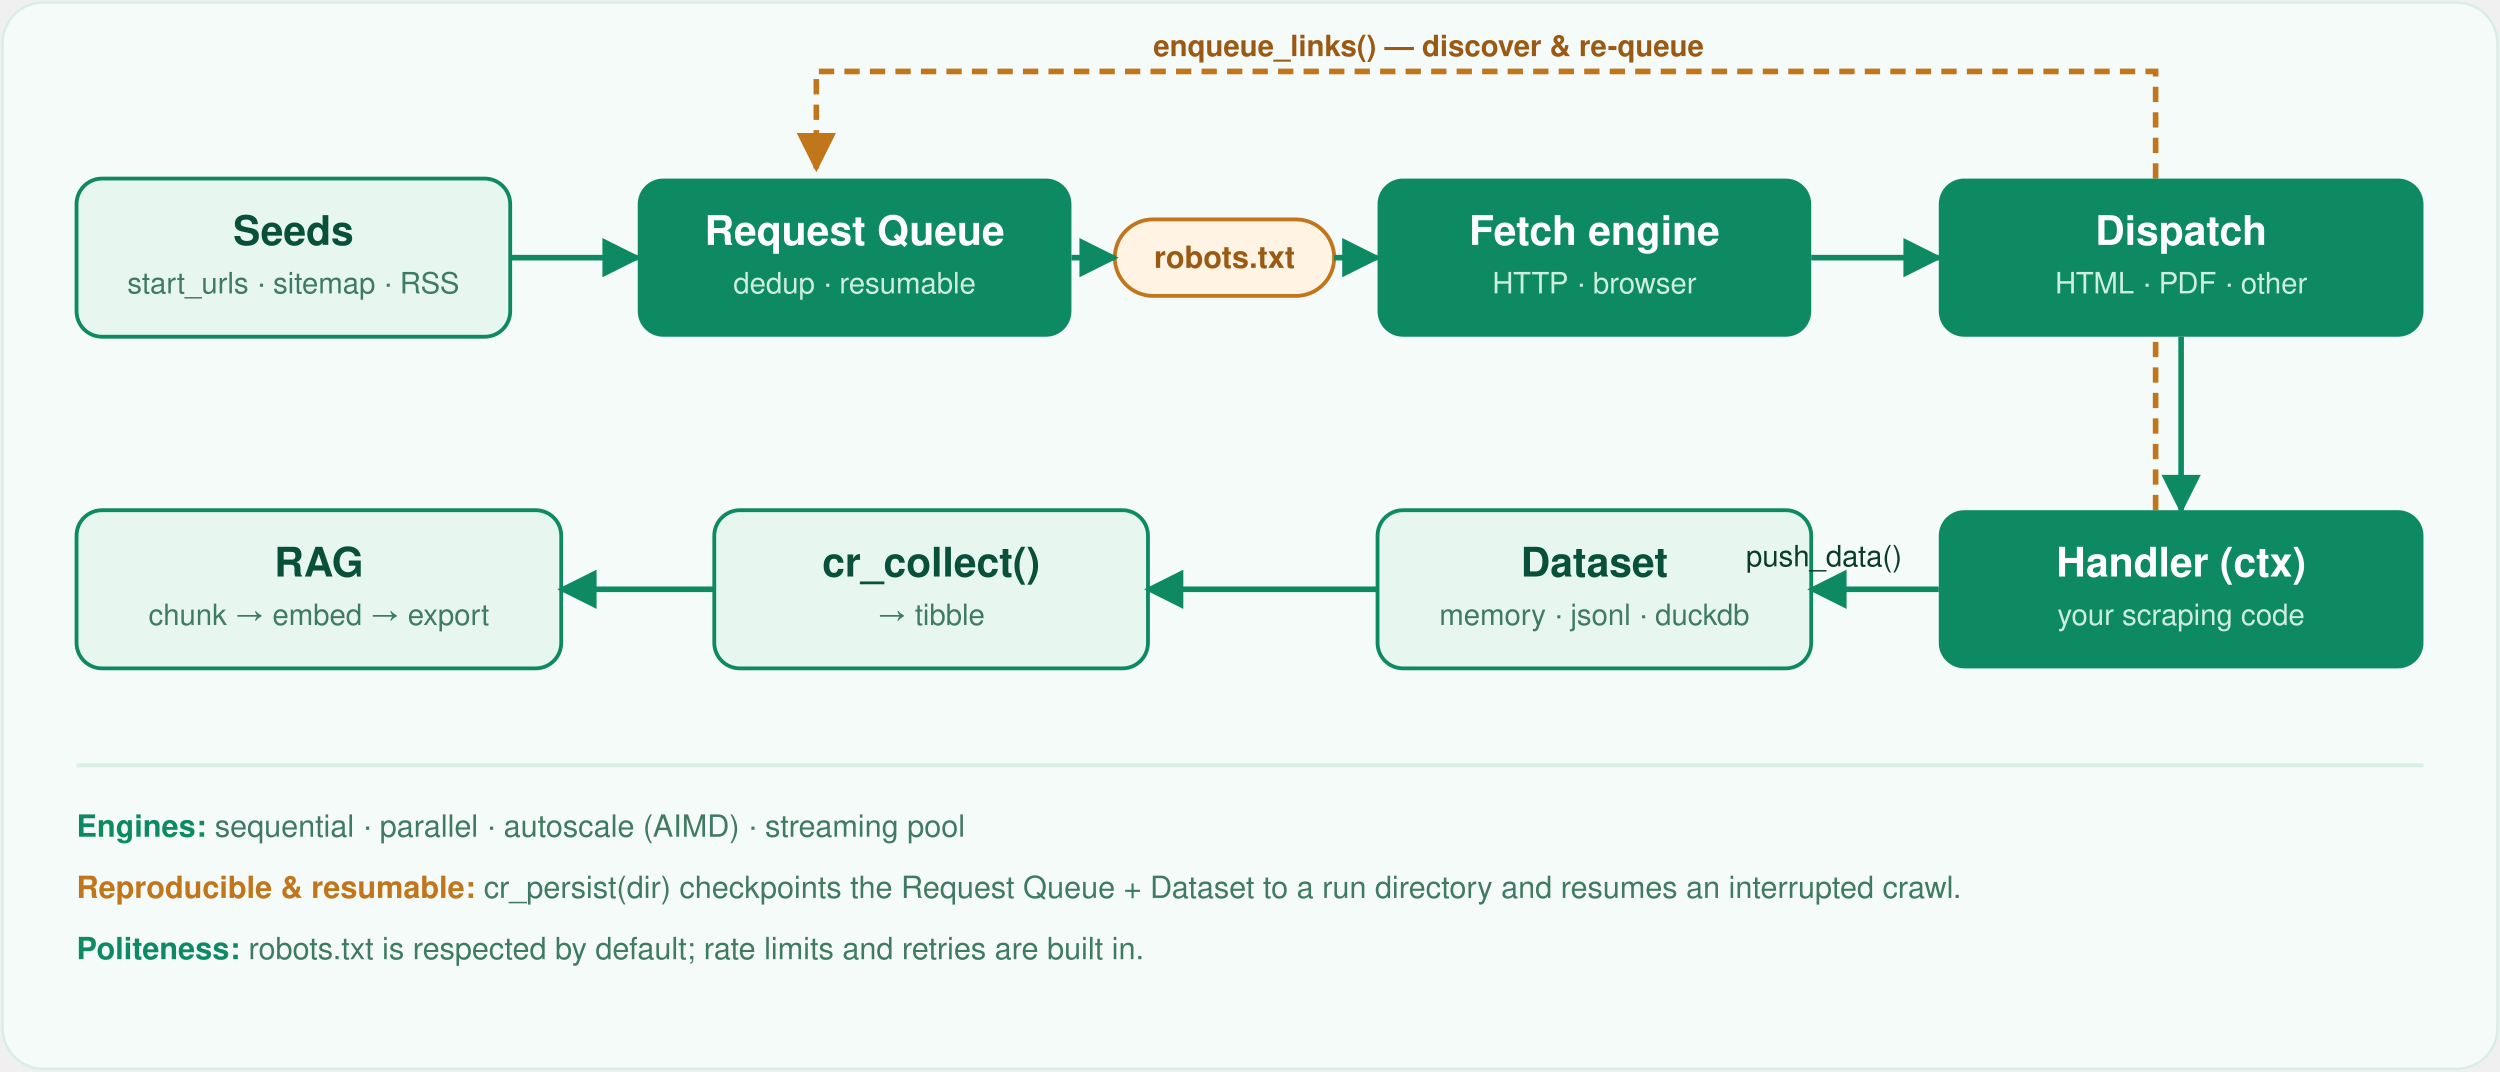
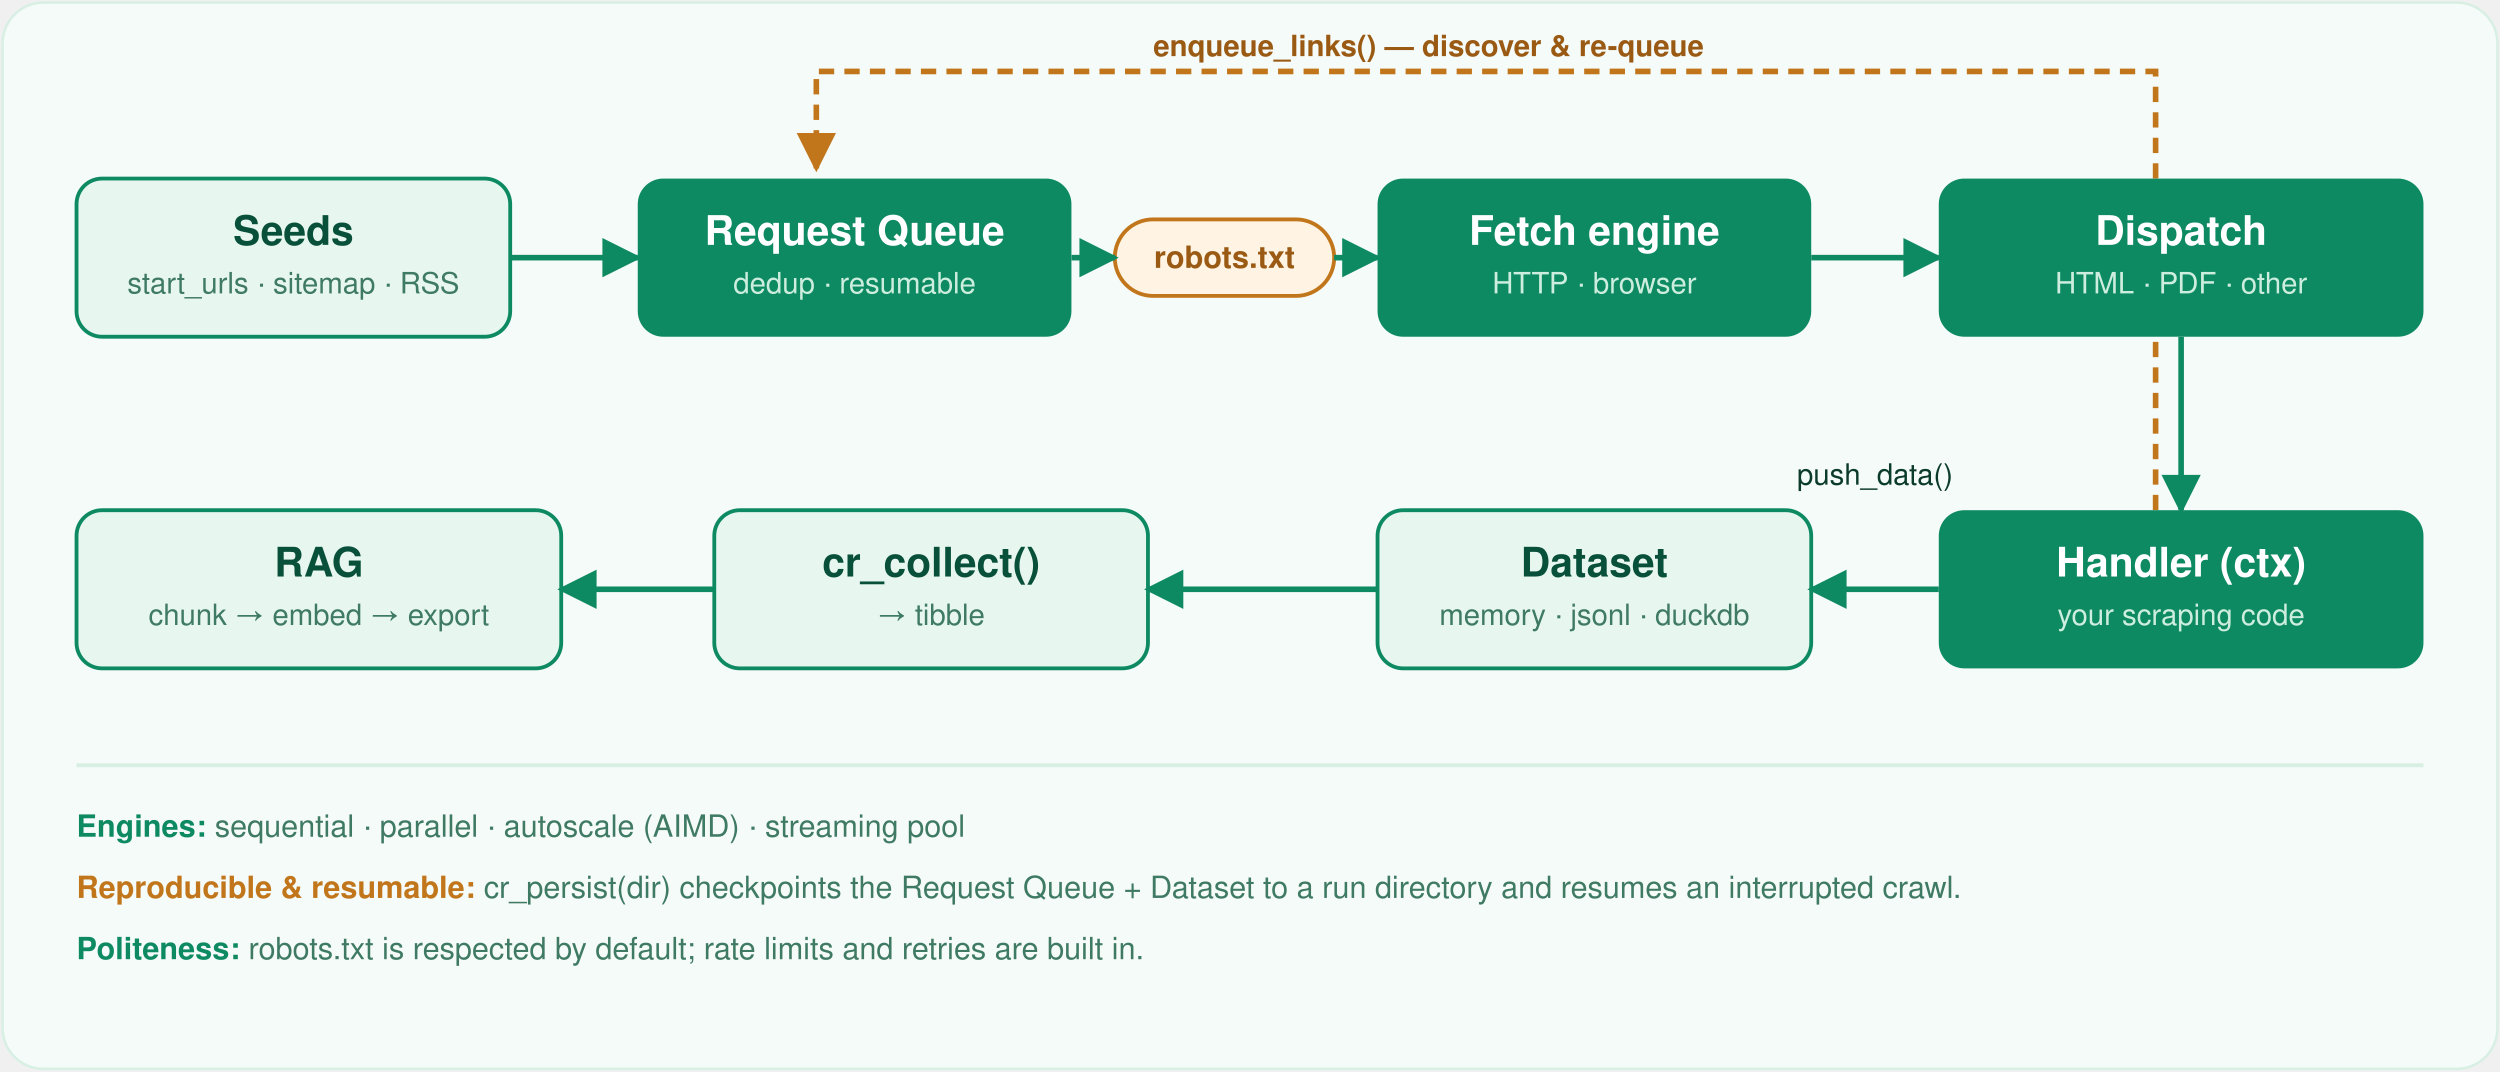
<svg xmlns="http://www.w3.org/2000/svg" viewBox="0 0 980 420" width="980" height="420" font-family="'Helvetica Neue', Helvetica, Arial, sans-serif" role="img" aria-label="crawlee request lifecycle">
  <defs>
    <marker id="arrow" viewBox="0 0 10 10" refX="9" refY="5" markerWidth="7" markerHeight="7" orient="auto-start-reverse">
      <path d="M0,0 L10,5 L0,10 z" fill="#0e8a63" />
    </marker>
    <marker id="arrowLoop" viewBox="0 0 10 10" refX="9" refY="5" markerWidth="7" markerHeight="7" orient="auto-start-reverse">
      <path d="M0,0 L10,5 L0,10 z" fill="#c2761b" />
    </marker>
    <style>
      .stage{fill:#0e8a63;}
      .stagetxt{fill:#ffffff;font-weight:700;font-size:16px;}
      .sub{fill:#cdeede;font-size:11.5px;}
      .store{fill:#e7f7ef;stroke:#0e8a63;stroke-width:1.5;}
      .storetxt{fill:#08503a;font-weight:700;font-size:16px;}
      .storesub{fill:#3f7a64;font-size:11.5px;}
      .edge{stroke:#0e8a63;stroke-width:2.2;fill:none;}
      .loop{stroke:#c2761b;stroke-width:2.2;fill:none;stroke-dasharray:6 4;}
      .elabel{fill:#0b3b2b;font-size:11.5px;}
      .llabel{fill:#9a5a14;font-size:11.5px;font-weight:700;}
      .pill{fill:#fff4e3;stroke:#c2761b;stroke-width:1.5;}
      .pilltxt{fill:#9a5a14;font-weight:700;font-size:12px;}
      .cap{fill:#3f7a64;font-size:12px;}
    </style>
  </defs>
  <rect x="1" y="1" width="978" height="418" rx="16" fill="#f5fbf8" stroke="#d8efe4" />
  <path class="loop" d="M845,200 C845,150 845,150 845,150 L845,28 L320,28 L320,66" marker-end="url(#arrowLoop)" />
  <text class="llabel" x="560" y="22" text-anchor="middle">enqueue_links() — discover &amp; re-queue</text>
  <g>
    <rect class="store" x="30" y="70" width="170" height="62" rx="10" />
    <text class="storetxt" x="115" y="96" text-anchor="middle">Seeds</text>
    <text class="storesub" x="115" y="115" text-anchor="middle">start_urls · sitemap · RSS</text>
    <rect class="stage" x="250" y="70" width="170" height="62" rx="10" />
    <text class="stagetxt" x="335" y="96" text-anchor="middle">Request Queue</text>
    <text class="sub" x="335" y="115" text-anchor="middle">dedup · resumable</text>
    <rect class="stage" x="540" y="70" width="170" height="62" rx="10" />
    <text class="stagetxt" x="625" y="96" text-anchor="middle">Fetch engine</text>
    <text class="sub" x="625" y="115" text-anchor="middle">HTTP · browser</text>
    <rect class="stage" x="760" y="70" width="190" height="62" rx="10" />
    <text class="stagetxt" x="855" y="96" text-anchor="middle">Dispatch</text>
    <text class="sub" x="855" y="115" text-anchor="middle">HTML · PDF · other</text>
  </g>
  <rect class="pill" x="437" y="86" width="86" height="30" rx="15" />
  <text class="pilltxt" x="480" y="105" text-anchor="middle">robots.txt</text>
  <line class="edge" x1="200" y1="101" x2="250" y2="101" marker-end="url(#arrow)" />
  <line class="edge" x1="420" y1="101" x2="437" y2="101" marker-end="url(#arrow)" />
  <line class="edge" x1="523" y1="101" x2="540" y2="101" marker-end="url(#arrow)" />
  <line class="edge" x1="710" y1="101" x2="760" y2="101" marker-end="url(#arrow)" />
  <line class="edge" x1="855" y1="132" x2="855" y2="200" marker-end="url(#arrow)" />
  <g>
    <rect class="stage" x="760" y="200" width="190" height="62" rx="10" />
    <text class="stagetxt" x="855" y="226" text-anchor="middle">Handler (ctx)</text>
    <text class="sub" x="855" y="245" text-anchor="middle">your scraping code</text>
    <rect class="store" x="540" y="200" width="170" height="62" rx="10" />
    <text class="storetxt" x="625" y="226" text-anchor="middle">Dataset</text>
    <text class="storesub" x="625" y="245" text-anchor="middle">memory · jsonl · duckdb</text>
    <rect class="store" x="280" y="200" width="170" height="62" rx="10" />
    <text class="storetxt" x="365" y="226" text-anchor="middle">cr_collect()</text>
    <text class="storesub" x="365" y="245" text-anchor="middle">→ tibble</text>
    <rect class="store" x="30" y="200" width="190" height="62" rx="10" />
    <text class="storetxt" x="125" y="226" text-anchor="middle">RAG</text>
    <text class="storesub" x="125" y="245" text-anchor="middle">chunk → embed → export</text>
  </g>
  <line class="edge" x1="760" y1="231" x2="710" y2="231" marker-end="url(#arrow)" />
-   <text class="elabel" x="715" y="222" text-anchor="middle">push_data()</text>
+   <text class="elabel" x="735" y="190" text-anchor="middle">push_data()</text>
  <line class="edge" x1="540" y1="231" x2="450" y2="231" marker-end="url(#arrow)" />
  <line class="edge" x1="280" y1="231" x2="220" y2="231" marker-end="url(#arrow)" />
  <line x1="30" y1="300" x2="950" y2="300" stroke="#d8efe4" stroke-width="1.5" />
  <text class="cap" x="30" y="328">
    <tspan font-weight="700" fill="#0e8a63">Engines:</tspan> sequential · parallel · autoscale (AIMD) · streaming pool
  </text>
  <text class="cap" x="30" y="352">
    <tspan font-weight="700" fill="#c2761b">Reproducible &amp; resumable:</tspan> cr_persist(dir) checkpoints the Request Queue + Dataset to a run directory and resumes an interrupted crawl.
  </text>
  <text class="cap" x="30" y="376">
    <tspan font-weight="700" fill="#0e8a63">Politeness:</tspan> robots.txt is respected by default; rate limits and retries are built in.
  </text>
</svg>
